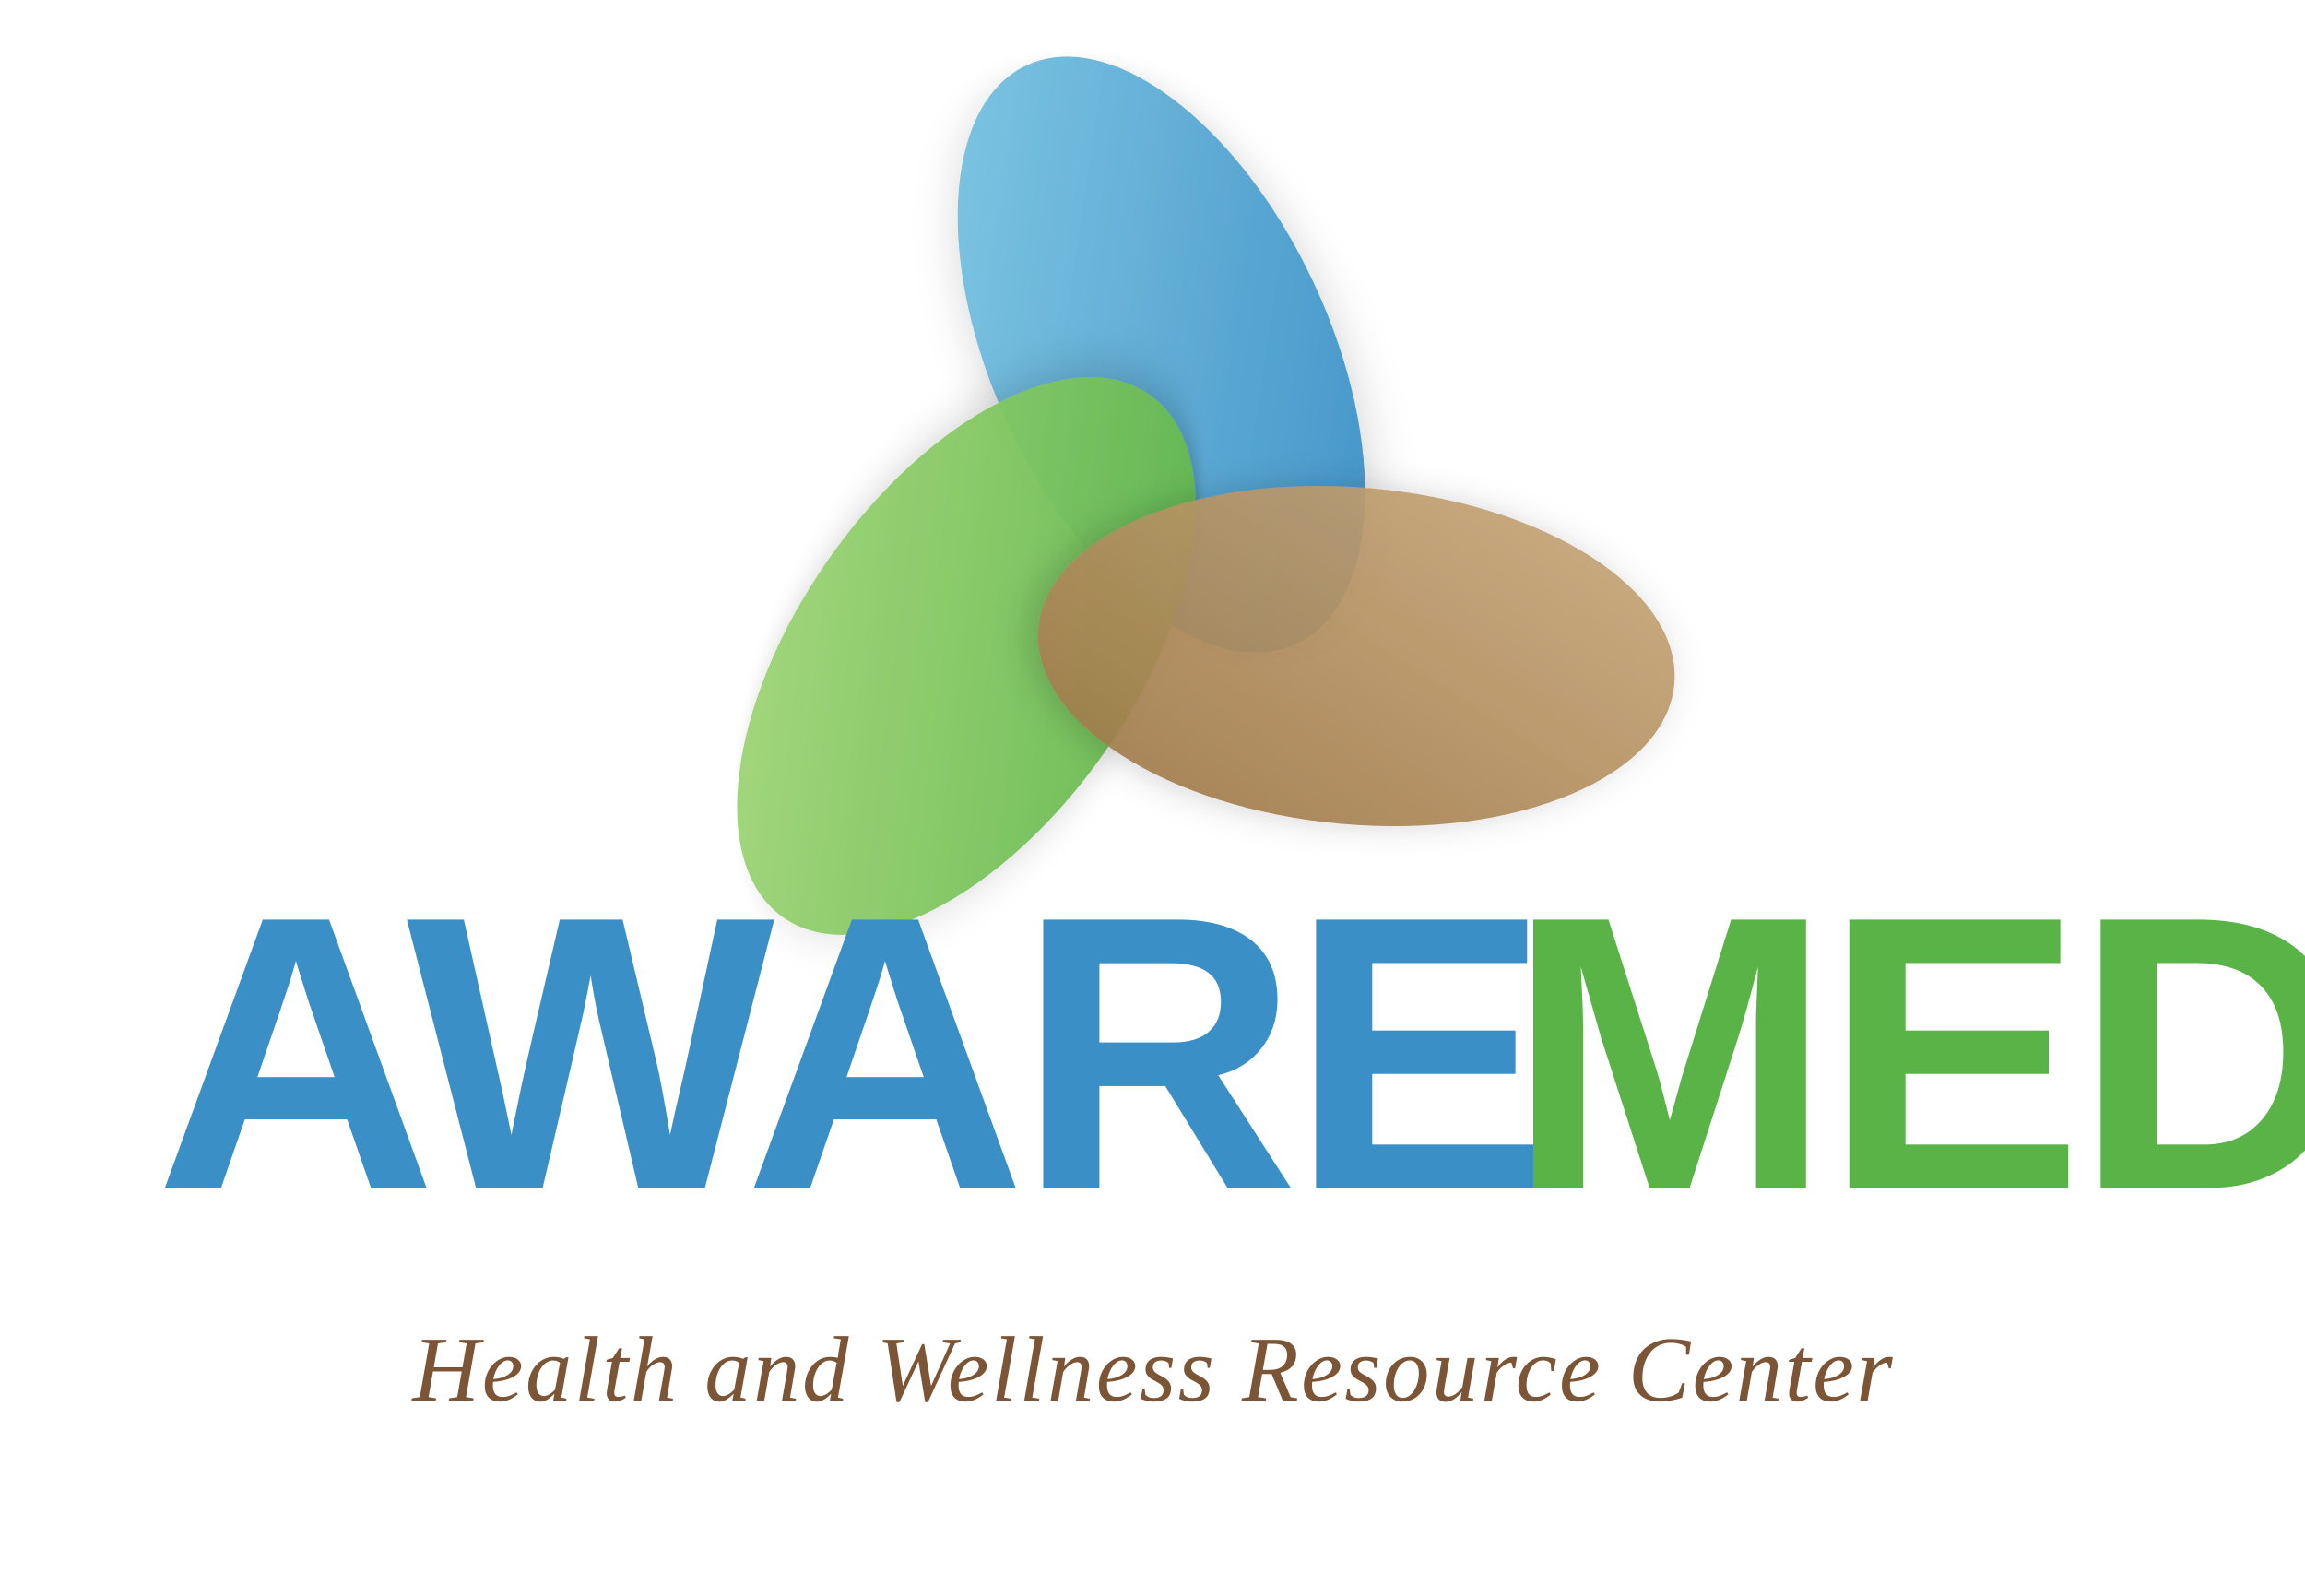
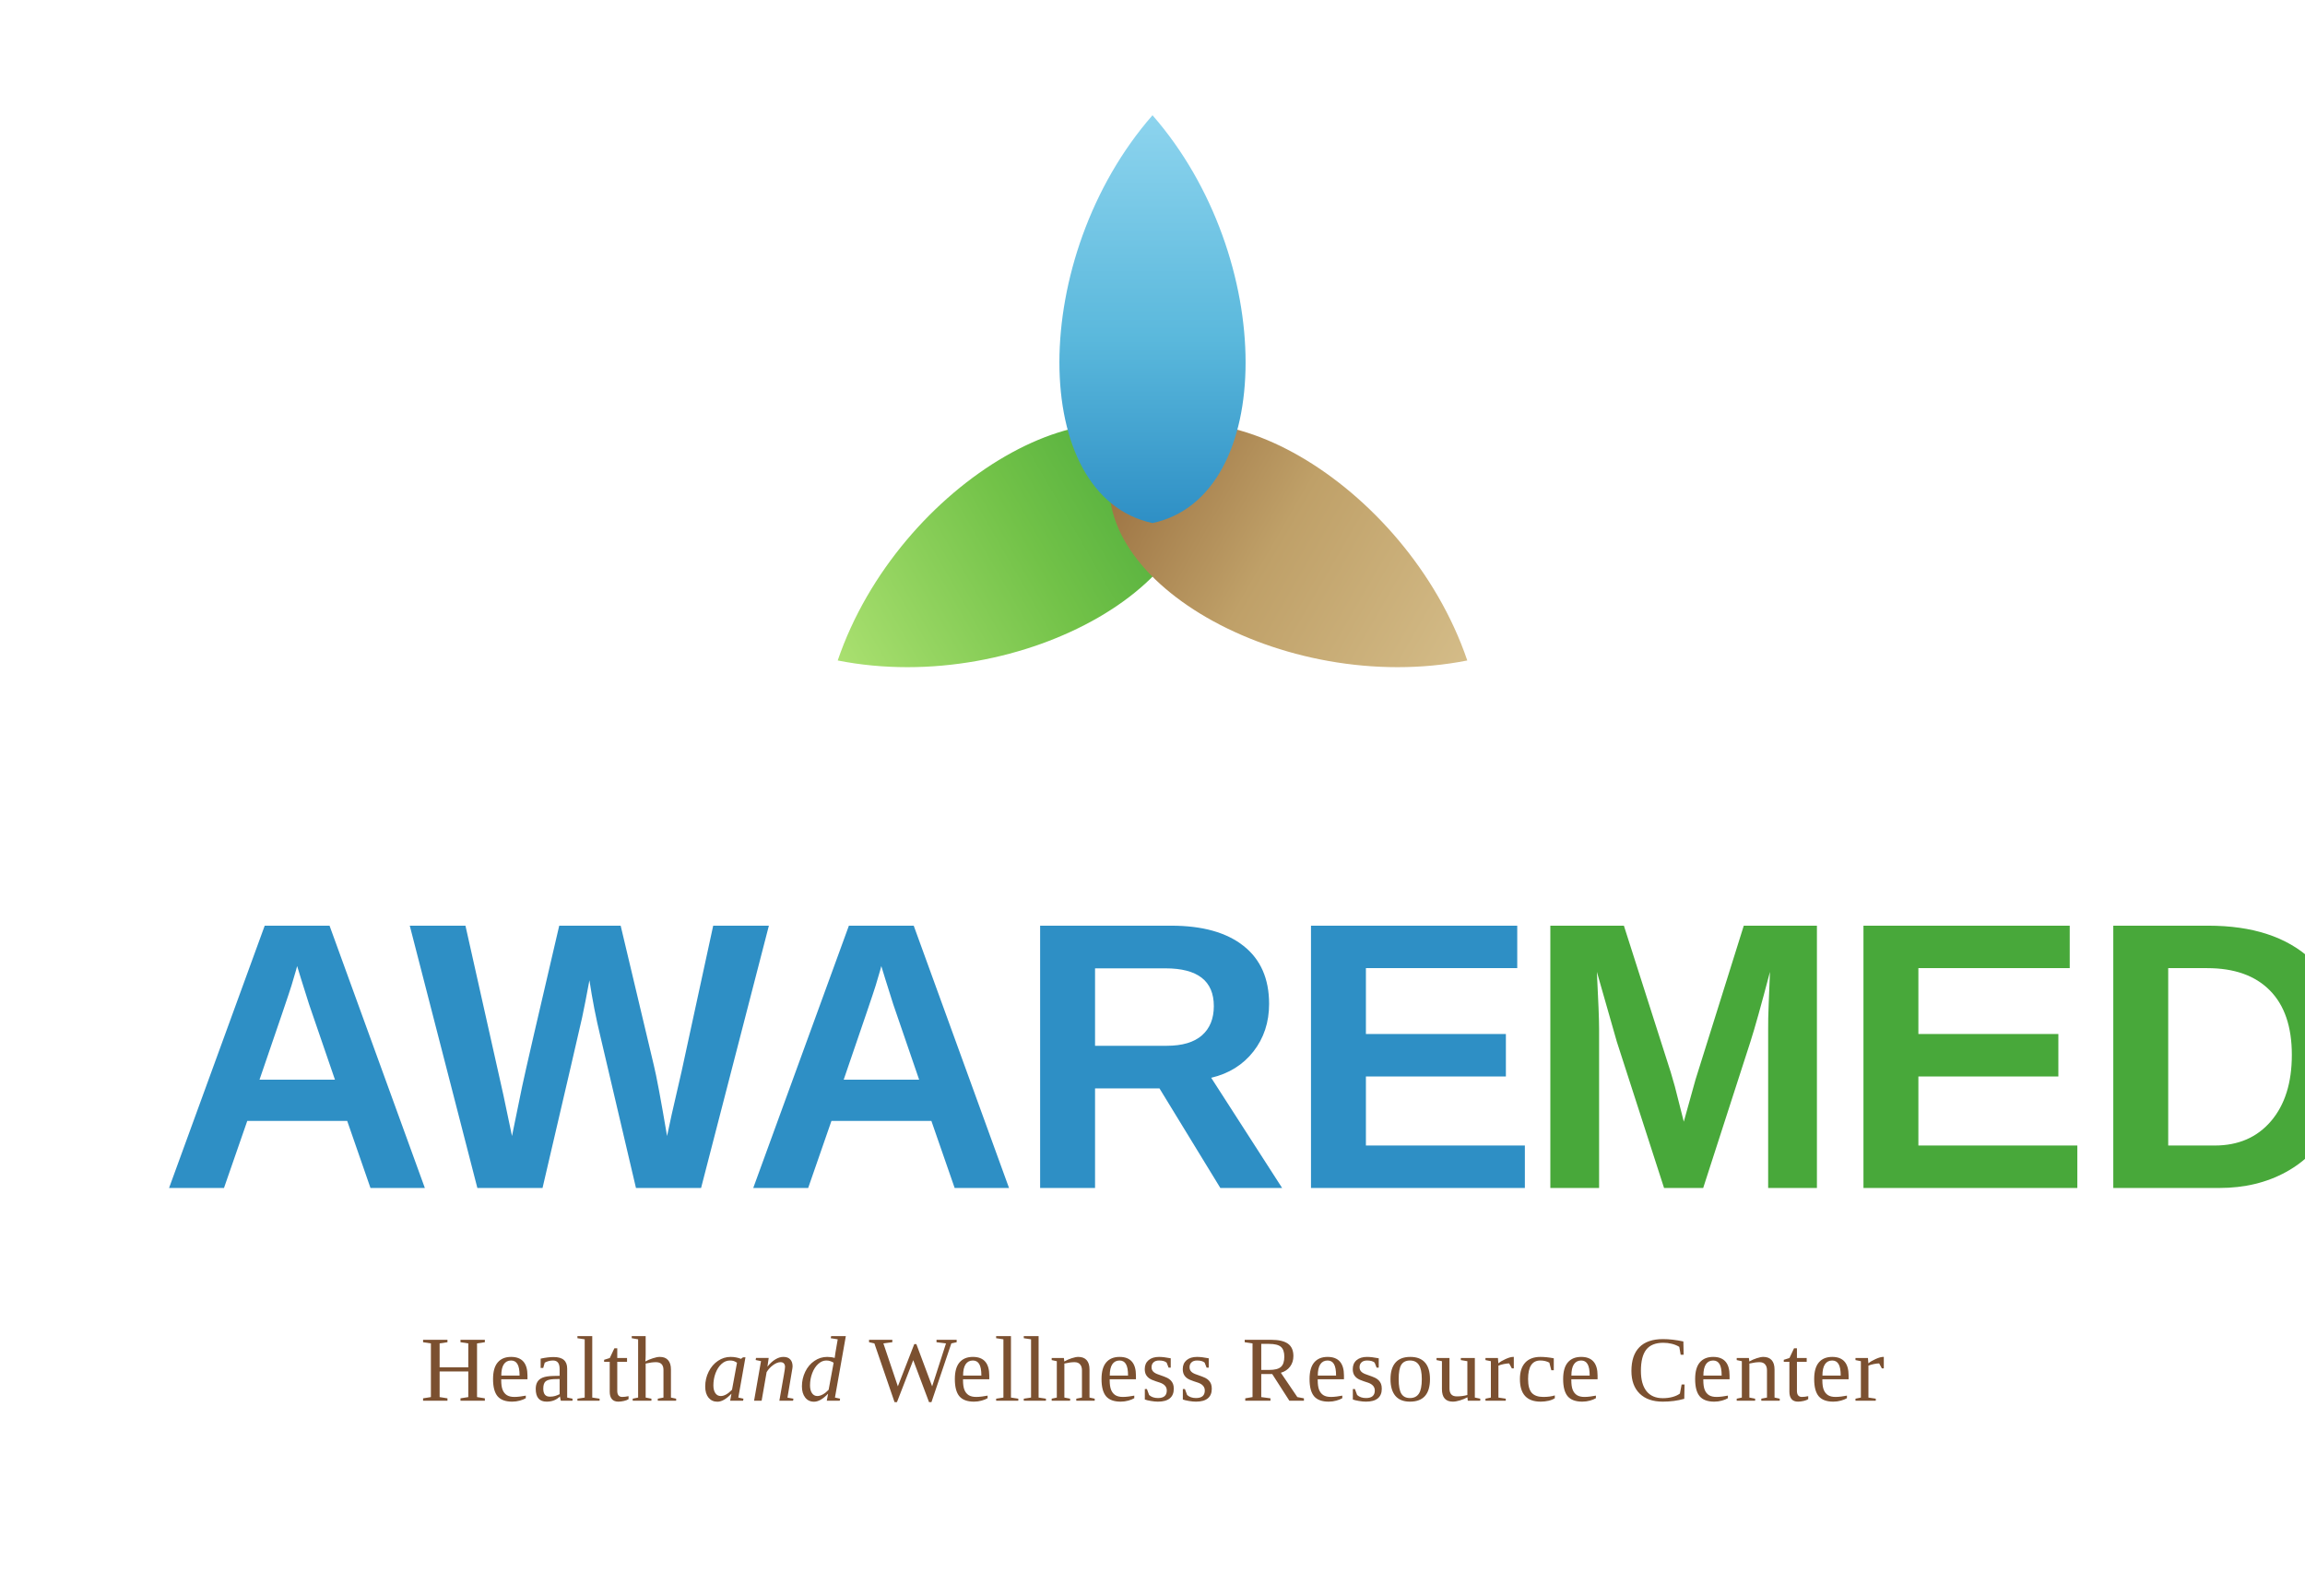
<svg xmlns="http://www.w3.org/2000/svg" viewBox="0 0 520 360" role="img" aria-label="AWAREmed Health and Wellness Resource Center">
  <defs>
-     <linearGradient id="blue-g" x1="0%" y1="0%" x2="80%" y2="100%">
-       <stop offset="0%" stop-color="#7EC8E3" />
-       <stop offset="100%" stop-color="#3A8FC7" />
+     <linearGradient id="pg-blue" x1="0%" y1="0%" x2="0%" y2="100%">
+       <stop offset="0%" stop-color="#8DD4EE" />
+       <stop offset="55%" stop-color="#5AB8DC" />
+       <stop offset="100%" stop-color="#2E8FC5" />
    </linearGradient>
-     <linearGradient id="green-g" x1="100%" y1="0%" x2="0%" y2="100%">
-       <stop offset="0%" stop-color="#A8D97C" />
-       <stop offset="100%" stop-color="#5AB347" />
+     <linearGradient id="pg-green" x1="0%" y1="0%" x2="0%" y2="100%">
+       <stop offset="0%" stop-color="#AAE070" />
+       <stop offset="55%" stop-color="#72C248" />
+       <stop offset="100%" stop-color="#48A83A" />
    </linearGradient>
-     <linearGradient id="brown-g" x1="0%" y1="0%" x2="100%" y2="100%">
-       <stop offset="0%" stop-color="#C9A87A" />
-       <stop offset="100%" stop-color="#9B7545" />
+     <linearGradient id="pg-brown" x1="0%" y1="0%" x2="0%" y2="100%">
+       <stop offset="0%" stop-color="#D4BC88" />
+       <stop offset="55%" stop-color="#BFA068" />
+       <stop offset="100%" stop-color="#9A7040" />
    </linearGradient>
-     <filter id="petal-shadow" x="-20%" y="-20%" width="140%" height="140%">
-       <feDropShadow dx="0" dy="2" stdDeviation="4" flood-color="rgba(0,0,0,0.18)" />
-     </filter>
  </defs>
-   <g transform="translate(262,80) rotate(-25)">
-     <ellipse cx="0" cy="0" rx="38" ry="72" fill="url(#blue-g)" filter="url(#petal-shadow)" opacity="0.95" />
+   <g transform="translate(260,108) rotate(240)">
+     <path d="M 0,-82 C 28,-50 28,4 0,10 C -28,4 -28,-50 0,-82" fill="url(#pg-green)" />
  </g>
-   <g transform="translate(218,148) rotate(-145)">
-     <ellipse cx="0" cy="0" rx="38" ry="72" fill="url(#green-g)" filter="url(#petal-shadow)" opacity="0.95" />
+   <g transform="translate(260,108) rotate(120)">
+     <path d="M 0,-82 C 28,-50 28,4 0,10 C -28,4 -28,-50 0,-82" fill="url(#pg-brown)" />
  </g>
-   <g transform="translate(306,148) rotate(95)">
-     <ellipse cx="0" cy="0" rx="38" ry="72" fill="url(#brown-g)" filter="url(#petal-shadow)" opacity="0.92" />
+   <g transform="translate(260,108)">
+     <path d="M 0,-82 C 28,-50 28,4 0,10 C -28,4 -28,-50 0,-82" fill="url(#pg-blue)" />
  </g>
-   <text x="35" y="268" font-family="'Arial Black', 'Helvetica Neue', Arial, sans-serif" font-weight="900" font-size="88" fill="#3A8FC7" letter-spacing="-2">AWARE</text>
-   <text x="340" y="268" font-family="'Arial Black', 'Helvetica Neue', Arial, sans-serif" font-weight="900" font-size="88" fill="#5AB347" letter-spacing="-2">MED</text>
-   <text x="260" y="316" text-anchor="middle" font-family="Georgia, 'Times New Roman', serif" font-size="21" fill="#7B5535" font-style="italic" letter-spacing="0.5">Health and Wellness Resource Center</text>
+   <text x="36" y="268" font-family="'Arial Black','Helvetica Neue',Arial,sans-serif" font-weight="900" font-size="86" fill="#2E8FC5" letter-spacing="-1">AWARE</text>
+   <text x="344" y="268" font-family="'Arial Black','Helvetica Neue',Arial,sans-serif" font-weight="900" font-size="86" fill="#48A83A" letter-spacing="-1">MED</text>
+   <text x="260" y="316" text-anchor="middle" font-family="Georgia,'Times New Roman',serif" font-size="21" fill="#7B5030" letter-spacing="0.4">Health <tspan font-style="italic">and</tspan> Wellness Resource Center</text>
</svg>
